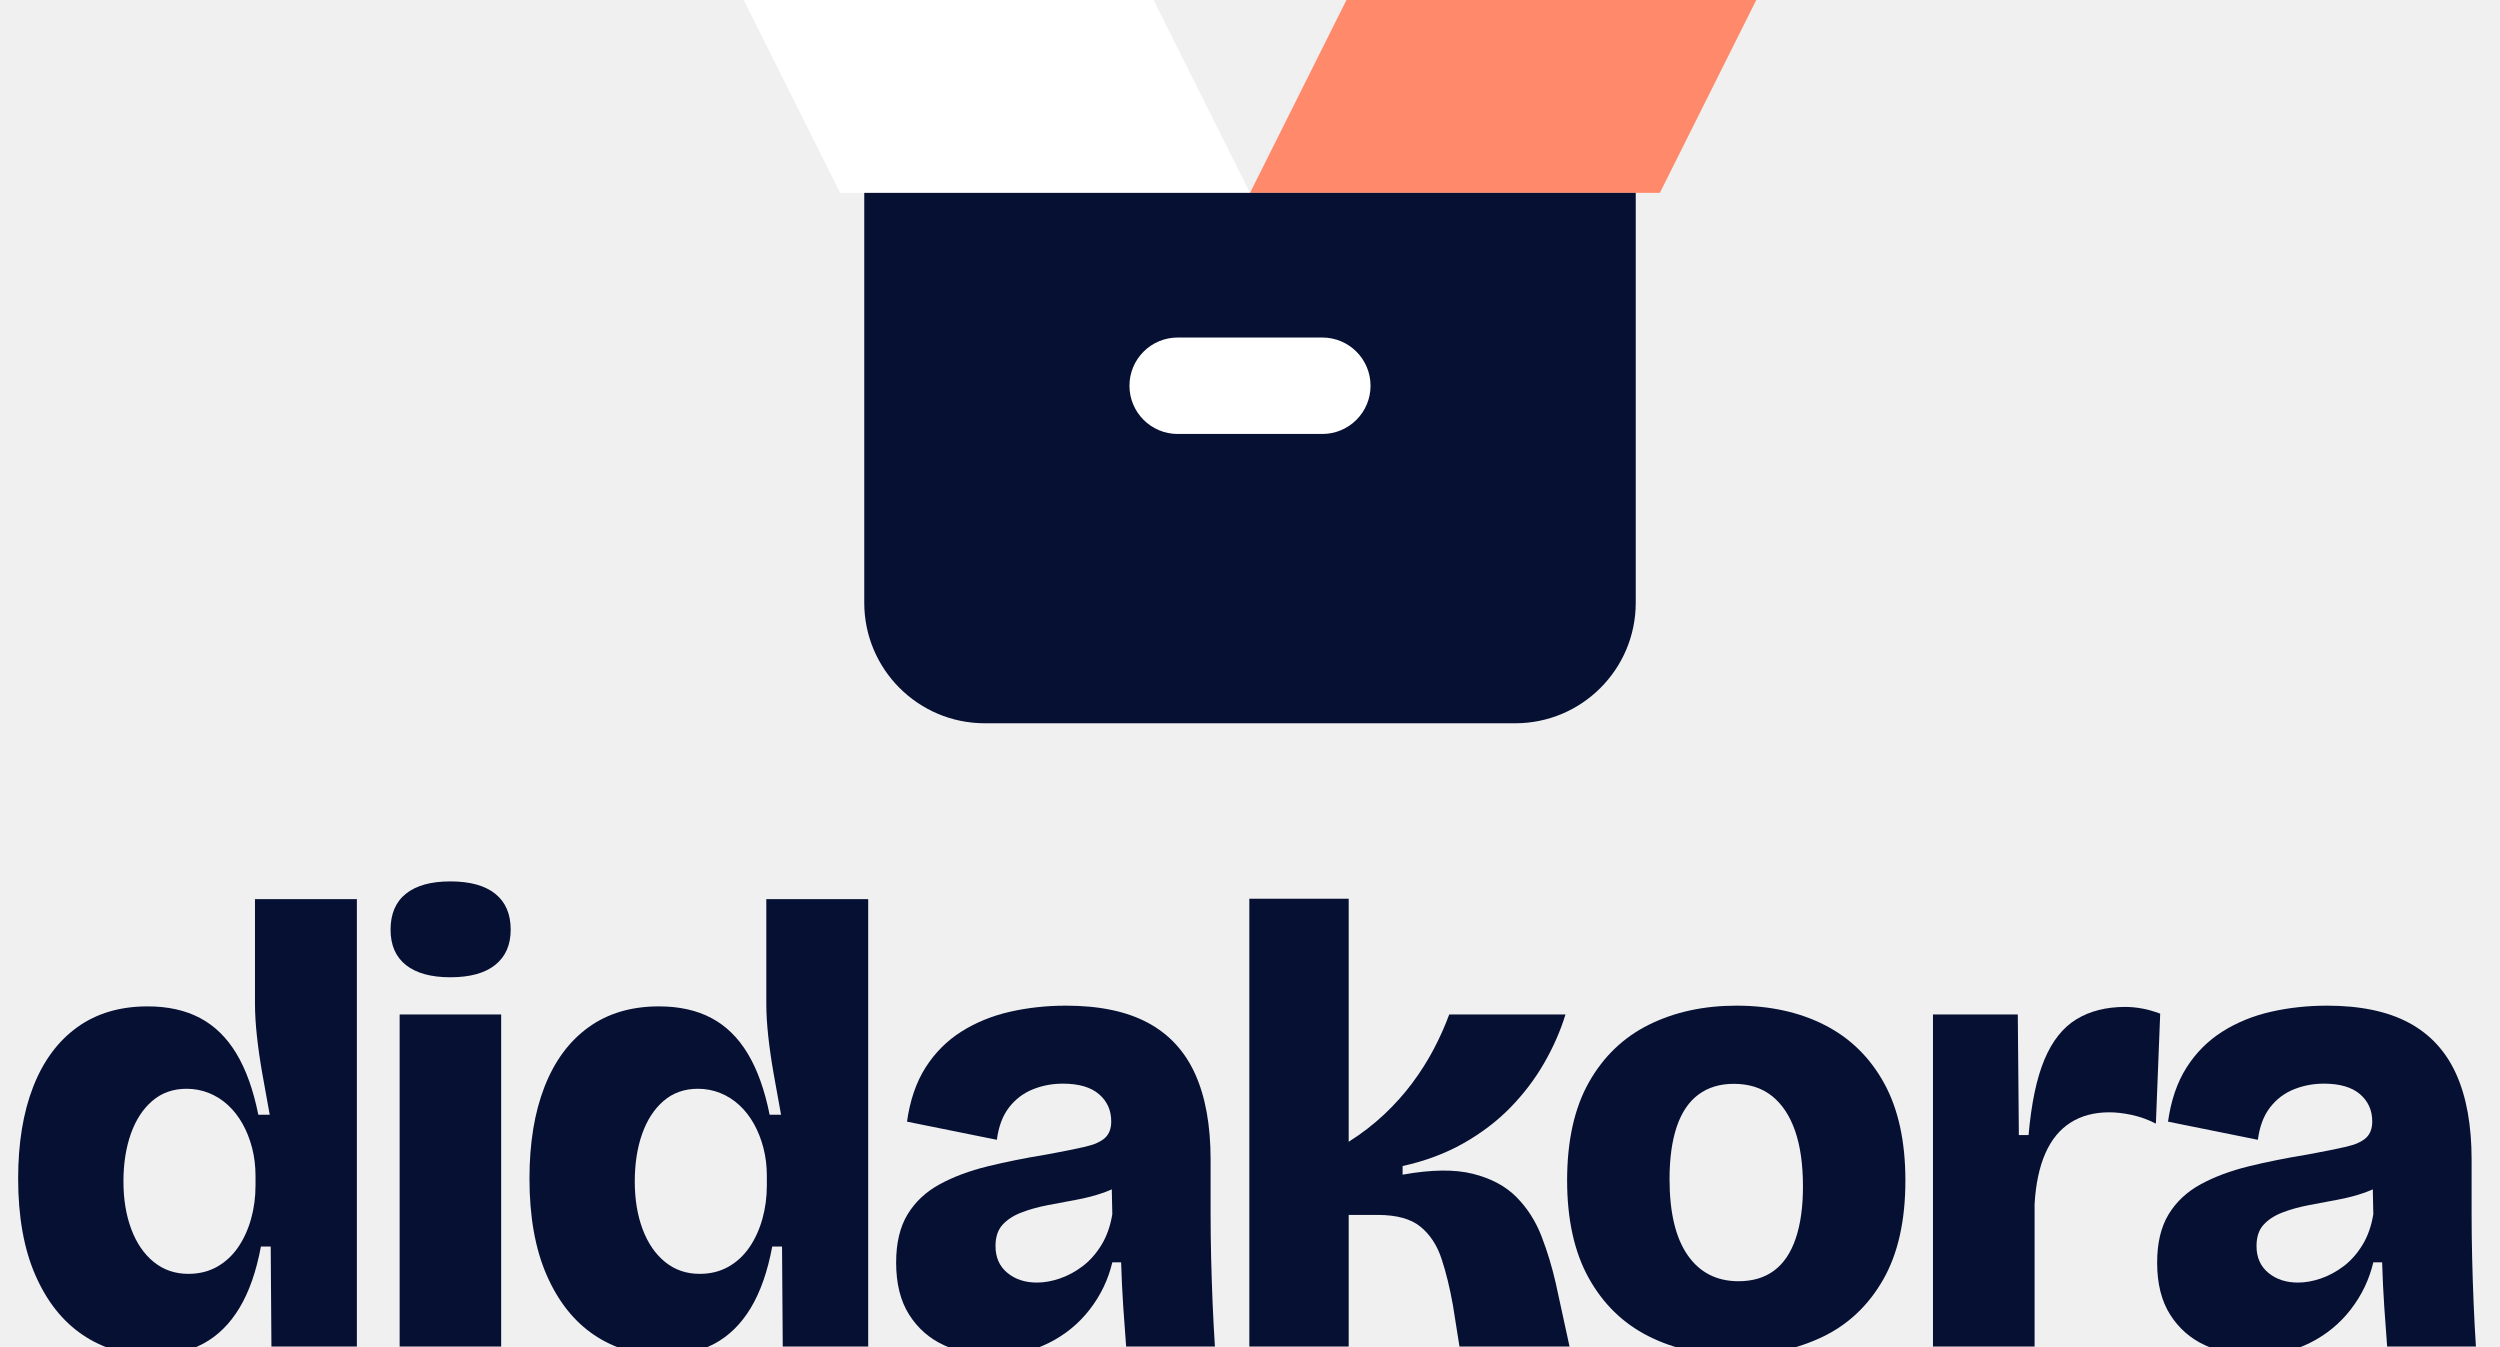
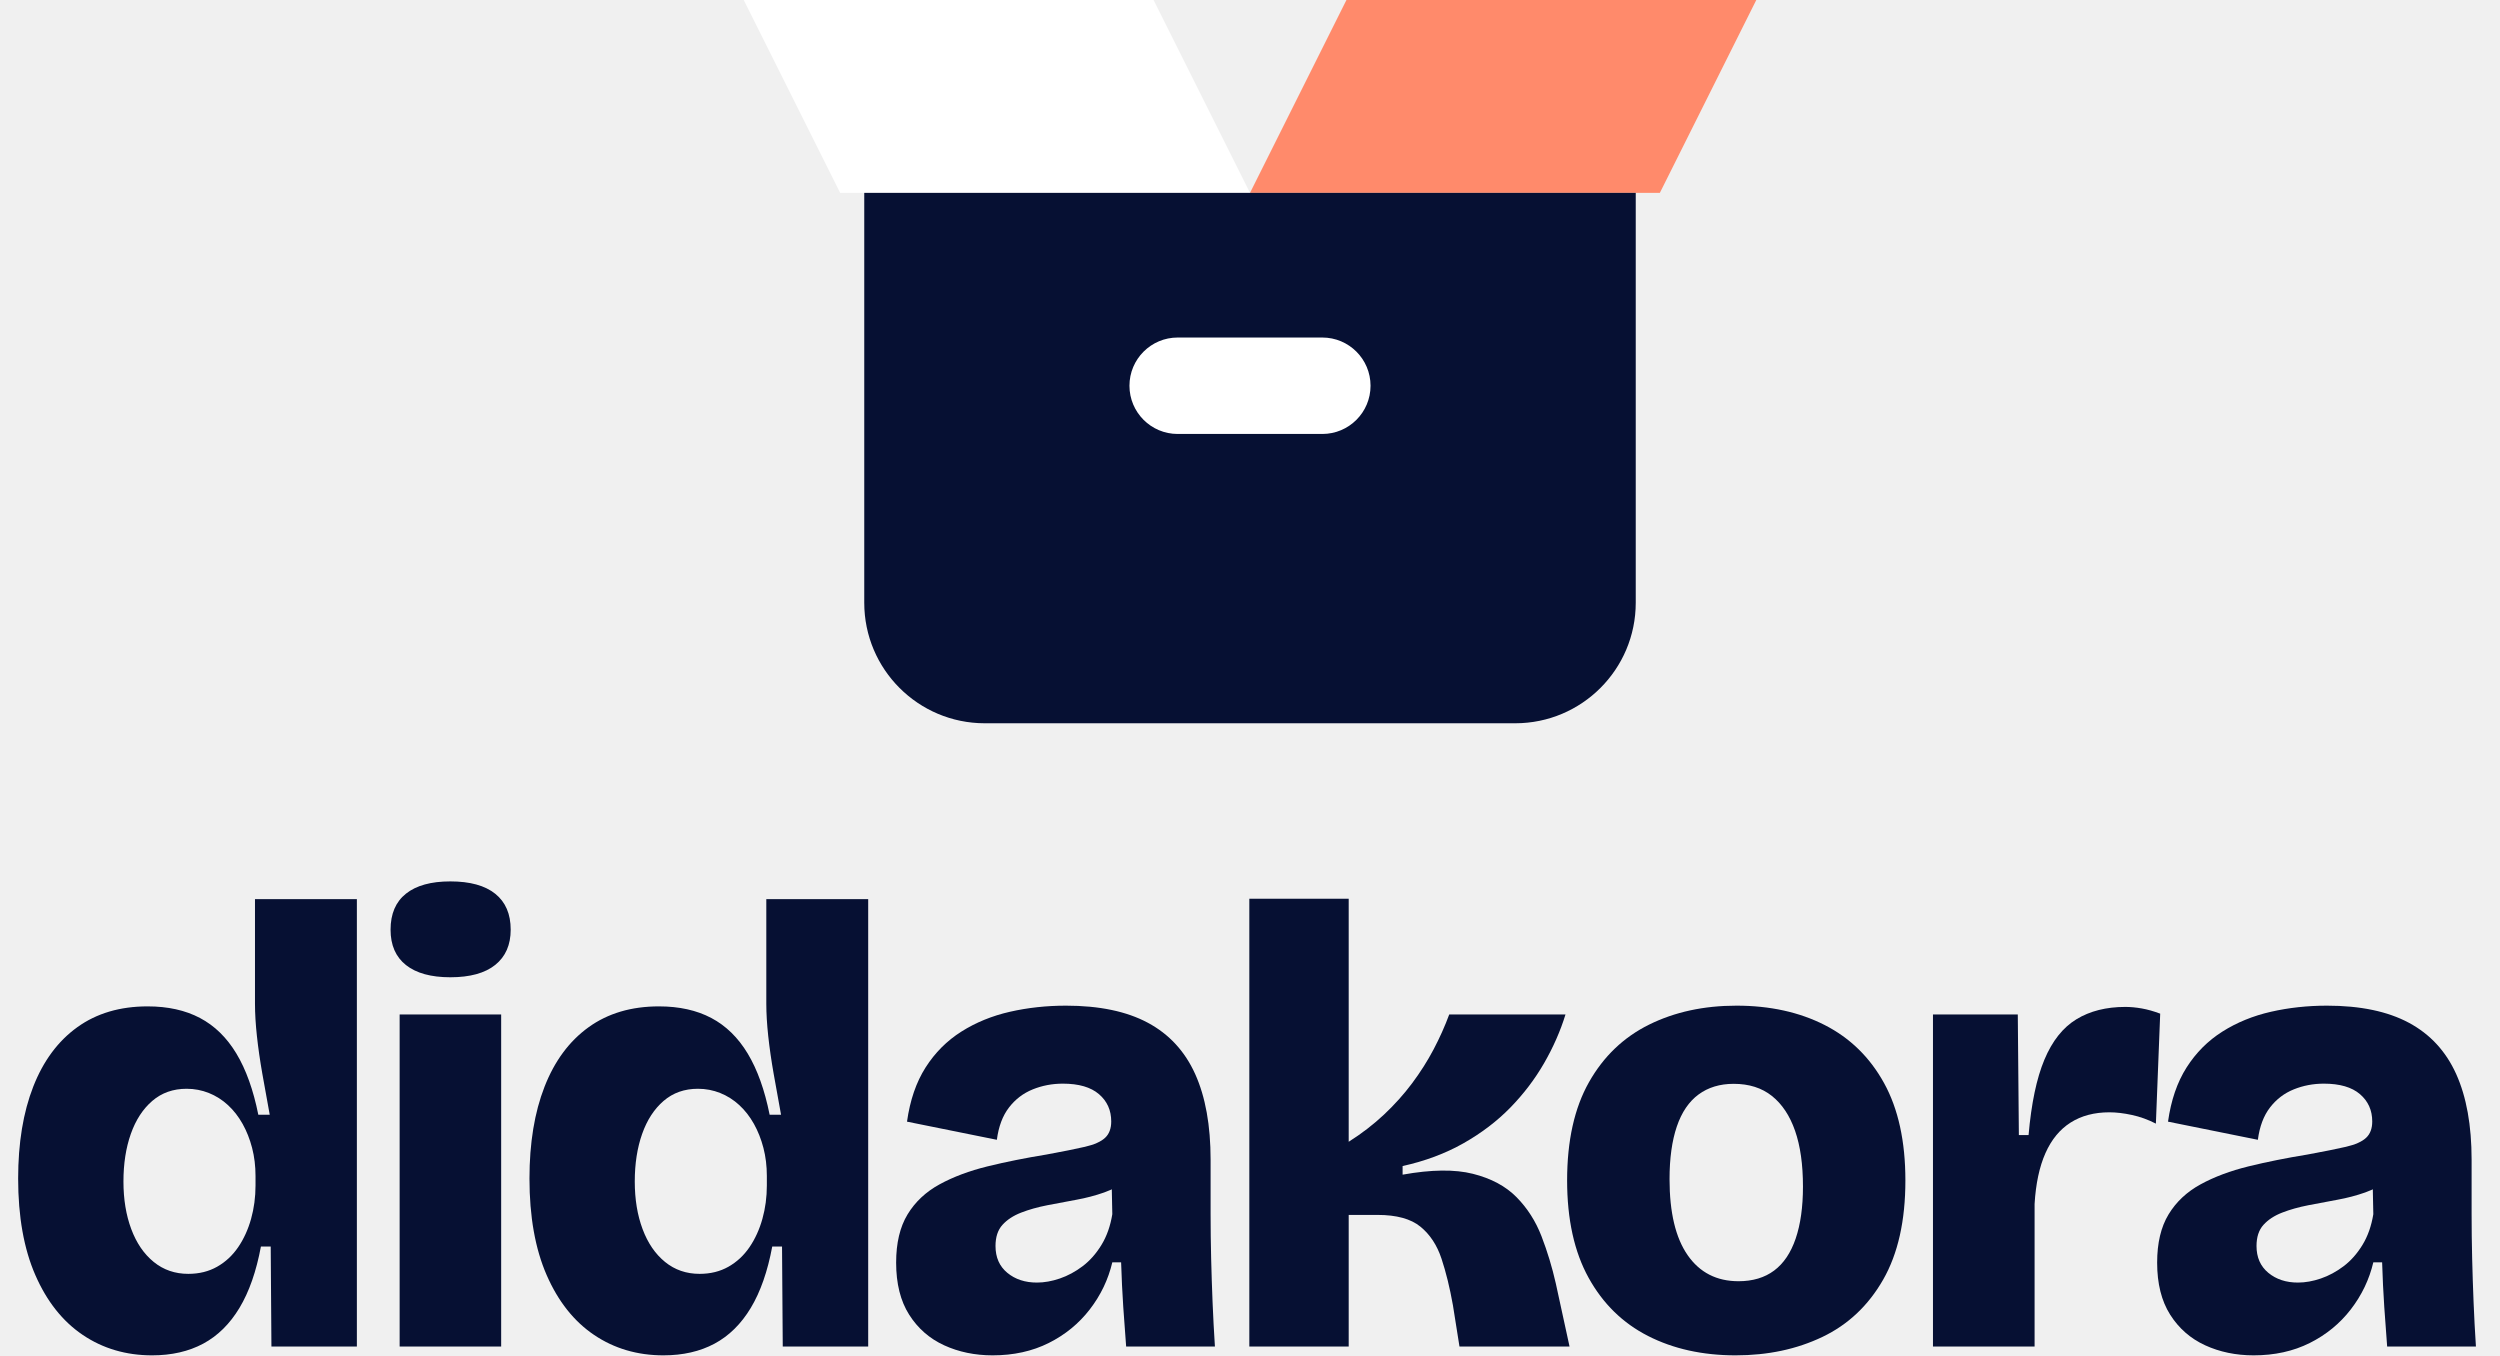
- <svg xmlns="http://www.w3.org/2000/svg" viewBox="0 0 3975.0 2141.0" role="img" aria-label="Didakora">
+ <svg xmlns="http://www.w3.org/2000/svg" viewBox="0 0 3975.0 2155.0" role="img" aria-label="Didakora">
  <g transform="translate(1067.50 -498.33) scale(38.3333)">
    <path d="M3 13h17l4 8H7z" fill="#FFFFFF" />
    <path d="M45 13H28l-4 8h17z" fill="#FF8A6B" />
    <path d="M8 21h32v17a5 5 0 0 1-5 5H13a5 5 0 0 1-5-5z" fill="#061033" />
    <rect x="19" y="27" width="10" height="4" rx="2" fill="#FFFFFF" />
  </g>
  <g fill="#061033" transform="translate(0.0 2141.0) scale(1 -1)">
    <path transform="translate(0.0 0)" d="M241.857 -14.0Q179.714 -14.0 131.643 18.429Q83.571 50.857 56.214 113.571Q28.857 176.286 28.857 267.143Q28.857 351.857 52.857 413.215Q76.857 474.572 122.857 507.714Q168.857 540.857 234.714 540.857Q282.999 540.857 317.928 522.429Q352.857 504.0 375.857 465.857Q398.857 427.714 410.714 368.571H428.856Q422.713 402 417.142 433.571Q411.571 465.143 408.499 493.571Q405.428 522 405.428 545.0V711.428H567.428V228.284V0.0H431.57L430.428 159H414.856Q403.856 99.857 380.785 61.5Q357.714 23.143 323.071 4.571Q288.428 -14.0 241.857 -14.0ZM299.428 115.571Q325.285 115.571 345.285 126.928Q365.285 138.286 378.713 158Q392.142 177.714 399.213 203Q406.285 228.286 406.285 256.143V271.143Q406.285 294.857 400.856 315.786Q395.428 336.714 385.713 354.072Q375.999 371.429 362.428 383.929Q348.856 396.429 332.071 403.143Q315.285 409.857 296.714 409.857Q264.571 409.857 242.142 390.571Q219.714 371.286 208 338.071Q196.285 304.857 196.285 262.428Q196.285 220.0 208.714 186.714Q221.142 153.429 244.428 134.5Q267.714 115.571 299.428 115.571Z" />
    <path transform="translate(584.0 0)" d="M51.428 0.0V528.0H212.857V0.0H51.428ZM132 587.142Q86 587.142 61.5 606.544Q37 625.947 37 662.761Q37 700.571 61.5 720.071Q86 739.571 132 739.571Q179 739.571 203.5 719.857Q228 700.142 228 662.853Q228 626.571 203.5 606.857Q179 587.142 132 587.142Z" />
    <path transform="translate(813.0 0)" d="M241.857 -14.0Q179.714 -14.0 131.643 18.429Q83.571 50.857 56.214 113.571Q28.857 176.286 28.857 267.143Q28.857 351.857 52.857 413.215Q76.857 474.572 122.857 507.714Q168.857 540.857 234.714 540.857Q282.999 540.857 317.928 522.429Q352.857 504.0 375.857 465.857Q398.857 427.714 410.714 368.571H428.856Q422.713 402 417.142 433.571Q411.571 465.143 408.499 493.571Q405.428 522 405.428 545.0V711.428H567.428V228.284V0.0H431.57L430.428 159H414.856Q403.856 99.857 380.785 61.5Q357.714 23.143 323.071 4.571Q288.428 -14.0 241.857 -14.0ZM299.428 115.571Q325.285 115.571 345.285 126.928Q365.285 138.286 378.713 158Q392.142 177.714 399.213 203Q406.285 228.286 406.285 256.143V271.143Q406.285 294.857 400.856 315.786Q395.428 336.714 385.713 354.072Q375.999 371.429 362.428 383.929Q348.856 396.429 332.071 403.143Q315.285 409.857 296.714 409.857Q264.571 409.857 242.142 390.571Q219.714 371.286 208 338.071Q196.285 304.857 196.285 262.428Q196.285 220.0 208.714 186.714Q221.142 153.429 244.428 134.5Q267.714 115.571 299.428 115.571Z" />
    <path transform="translate(1397.0 0)" d="M181.286 -14.0Q139 -14.0 104.143 2Q69.286 18 48.571 50.643Q27.857 83.286 27.857 133.428Q27.857 180.143 46 210.071Q64.143 240.0 97 257.929Q129.857 275.857 173.285 286.5Q216.714 297.143 266.856 305.286Q305.714 312.429 327.999 317.571Q350.285 322.714 360.071 331.857Q369.857 341.0 369.857 357.857Q369.857 384.571 350.357 401.286Q330.857 418 293 418Q267.571 418 245 408.857Q222.428 399.714 207.285 380.071Q192.143 360.428 188 328.714L45.143 357.571Q52.285 408.571 74.714 443.785Q97.142 479 131.642 500.786Q166.142 522.571 208.785 532.286Q251.428 542.0 297.857 542.0Q377.428 542.0 428.142 514.786Q478.857 487.571 503.357 433.214Q527.857 378.857 527.857 297V210.428Q527.857 175.714 528.714 140.5Q529.571 105.286 530.999 70.286Q532.428 35.286 534.714 0.0H393.571Q391.285 28.572 389 62.715Q386.714 96.858 385.571 133.858H371.571Q361.857 92.858 335.786 59.072Q309.714 25.286 270.5 5.643Q231.286 -14.0 181.286 -14.0ZM251.714 101.714Q269.285 101.714 288.214 108.214Q307.143 114.714 324.357 127.714Q341.571 140.714 354.285 161.5Q367 182.286 371.571 210.429L370.428 266.428L394 264.857Q379.714 252.429 358.643 245.0Q337.571 237.571 314.286 233.357Q291.0 229.143 268.071 224.643Q245.143 220.143 226.571 212.929Q208 205.714 196.928 193.5Q185.857 181.286 185.857 159.857Q185.857 132.714 204.643 117.214Q223.428 101.714 251.714 101.714Z" />
    <path transform="translate(1935.0 0)" d="M51.428 0.0V712H209.428V325.572Q240.571 345.286 265.642 368.857Q290.714 392.429 310.285 418.643Q329.857 444.857 344.356 472.357Q358.856 499.857 369.285 528.0H554.142Q541.999 488.571 520.071 450.5Q498.142 412.429 466.428 379.929Q434.714 347.429 391.785 323.143Q348.857 298.857 295.143 287V273.286Q363.428 285.571 406.928 274.643Q450.428 263.714 476.285 237.5Q502.142 211.286 516.07 175.143Q529.999 139.001 538.713 100.429L560.57 0.0H385.57L375.142 65.715Q367.713 107.429 356.999 139.715Q346.285 172 323.428 190.643Q300.571 209.286 255.285 209.286H209.428V0.0H51.428Z" />
    <path transform="translate(2464.0 0)" d="M295.714 -14.0Q216.857 -14.0 156.428 16.786Q96 47.571 61.857 109.357Q27.714 171.143 27.714 264.143Q27.714 358.857 62.5 420.357Q97.286 481.857 158.214 511.929Q219.143 542.0 297 542.0Q376.714 542.0 437.214 511.214Q497.714 480.429 531.642 418.929Q565.571 357.429 565.571 264.0Q565.571 168.143 530.214 106.357Q494.857 44.571 433.642 15.286Q372.428 -14.0 295.714 -14.0ZM300.285 103.857Q334.142 103.857 356.857 120.786Q379.571 137.714 391.142 171.714Q402.714 205.714 402.714 254.429Q402.714 307.0 390.142 343.071Q377.571 379.143 353.357 398.429Q329.142 417.714 292.571 417.714Q259.714 417.714 236.714 400.786Q213.714 383.857 202.143 349.857Q190.571 315.857 190.571 266.143Q190.571 186.714 219.357 145.286Q248.143 103.857 300.285 103.857Z" />
    <path transform="translate(3022.0 0)" d="M51.428 0.0V262.429V528.0H186.285L188 336.285H203.428Q209.999 411.714 228.642 456.214Q247.285 500.714 279.499 520.357Q311.713 540.0 357.284 540.0Q369.57 540.0 383.356 537.571Q397.142 535.143 412.714 529.285L405.856 354.428Q387.285 364 367.713 368.214Q348.142 372.428 331.999 372.428Q295.999 372.428 270.285 356.143Q244.571 339.857 230.214 307.428Q215.857 275 213 226.714V0.0H51.428Z" />
    <path transform="translate(3402.0 0)" d="M181.286 -14.0Q139 -14.0 104.143 2Q69.286 18 48.571 50.643Q27.857 83.286 27.857 133.428Q27.857 180.143 46 210.071Q64.143 240.0 97 257.929Q129.857 275.857 173.285 286.5Q216.714 297.143 266.856 305.286Q305.714 312.429 327.999 317.571Q350.285 322.714 360.071 331.857Q369.857 341.0 369.857 357.857Q369.857 384.571 350.357 401.286Q330.857 418 293 418Q267.571 418 245 408.857Q222.428 399.714 207.285 380.071Q192.143 360.428 188 328.714L45.143 357.571Q52.285 408.571 74.714 443.785Q97.142 479 131.642 500.786Q166.142 522.571 208.785 532.286Q251.428 542.0 297.857 542.0Q377.428 542.0 428.142 514.786Q478.857 487.571 503.357 433.214Q527.857 378.857 527.857 297V210.428Q527.857 175.714 528.714 140.5Q529.571 105.286 530.999 70.286Q532.428 35.286 534.714 0.0H393.571Q391.285 28.572 389 62.715Q386.714 96.858 385.571 133.858H371.571Q361.857 92.858 335.786 59.072Q309.714 25.286 270.5 5.643Q231.286 -14.0 181.286 -14.0ZM251.714 101.714Q269.285 101.714 288.214 108.214Q307.143 114.714 324.357 127.714Q341.571 140.714 354.285 161.5Q367 182.286 371.571 210.429L370.428 266.428L394 264.857Q379.714 252.429 358.643 245.0Q337.571 237.571 314.286 233.357Q291.0 229.143 268.071 224.643Q245.143 220.143 226.571 212.929Q208 205.714 196.928 193.5Q185.857 181.286 185.857 159.857Q185.857 132.714 204.643 117.214Q223.428 101.714 251.714 101.714Z" />
  </g>
</svg>
